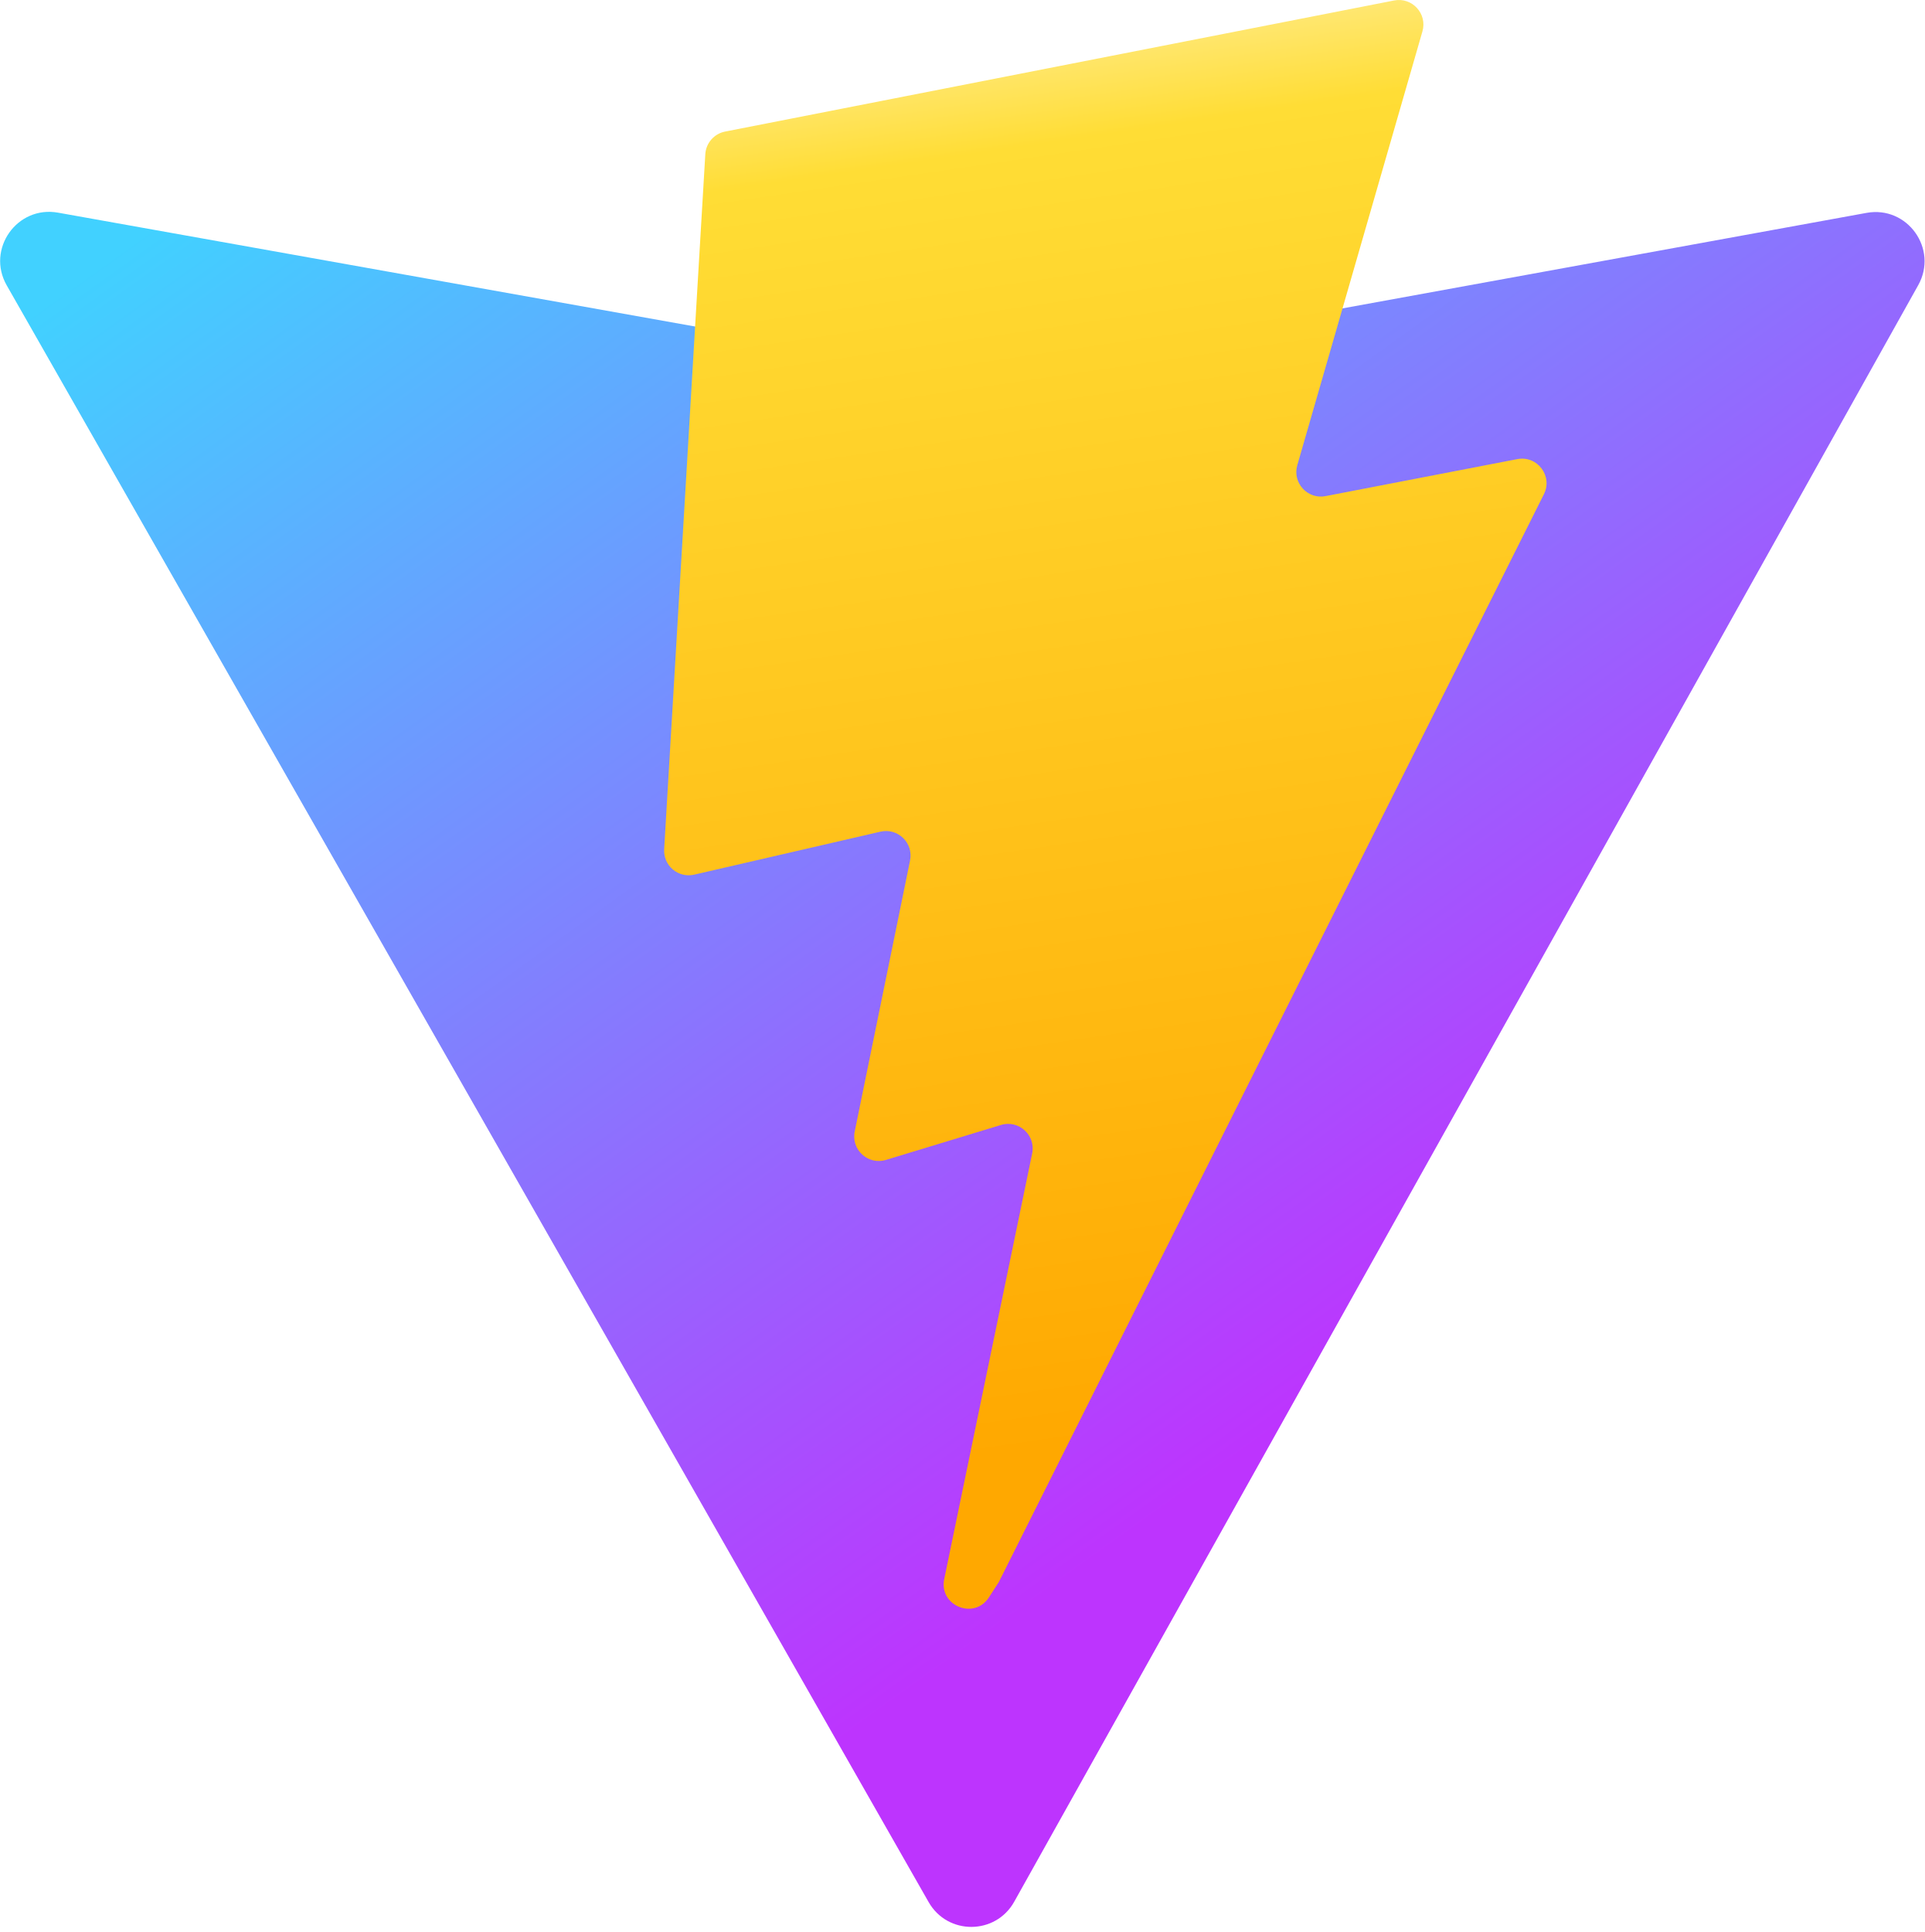
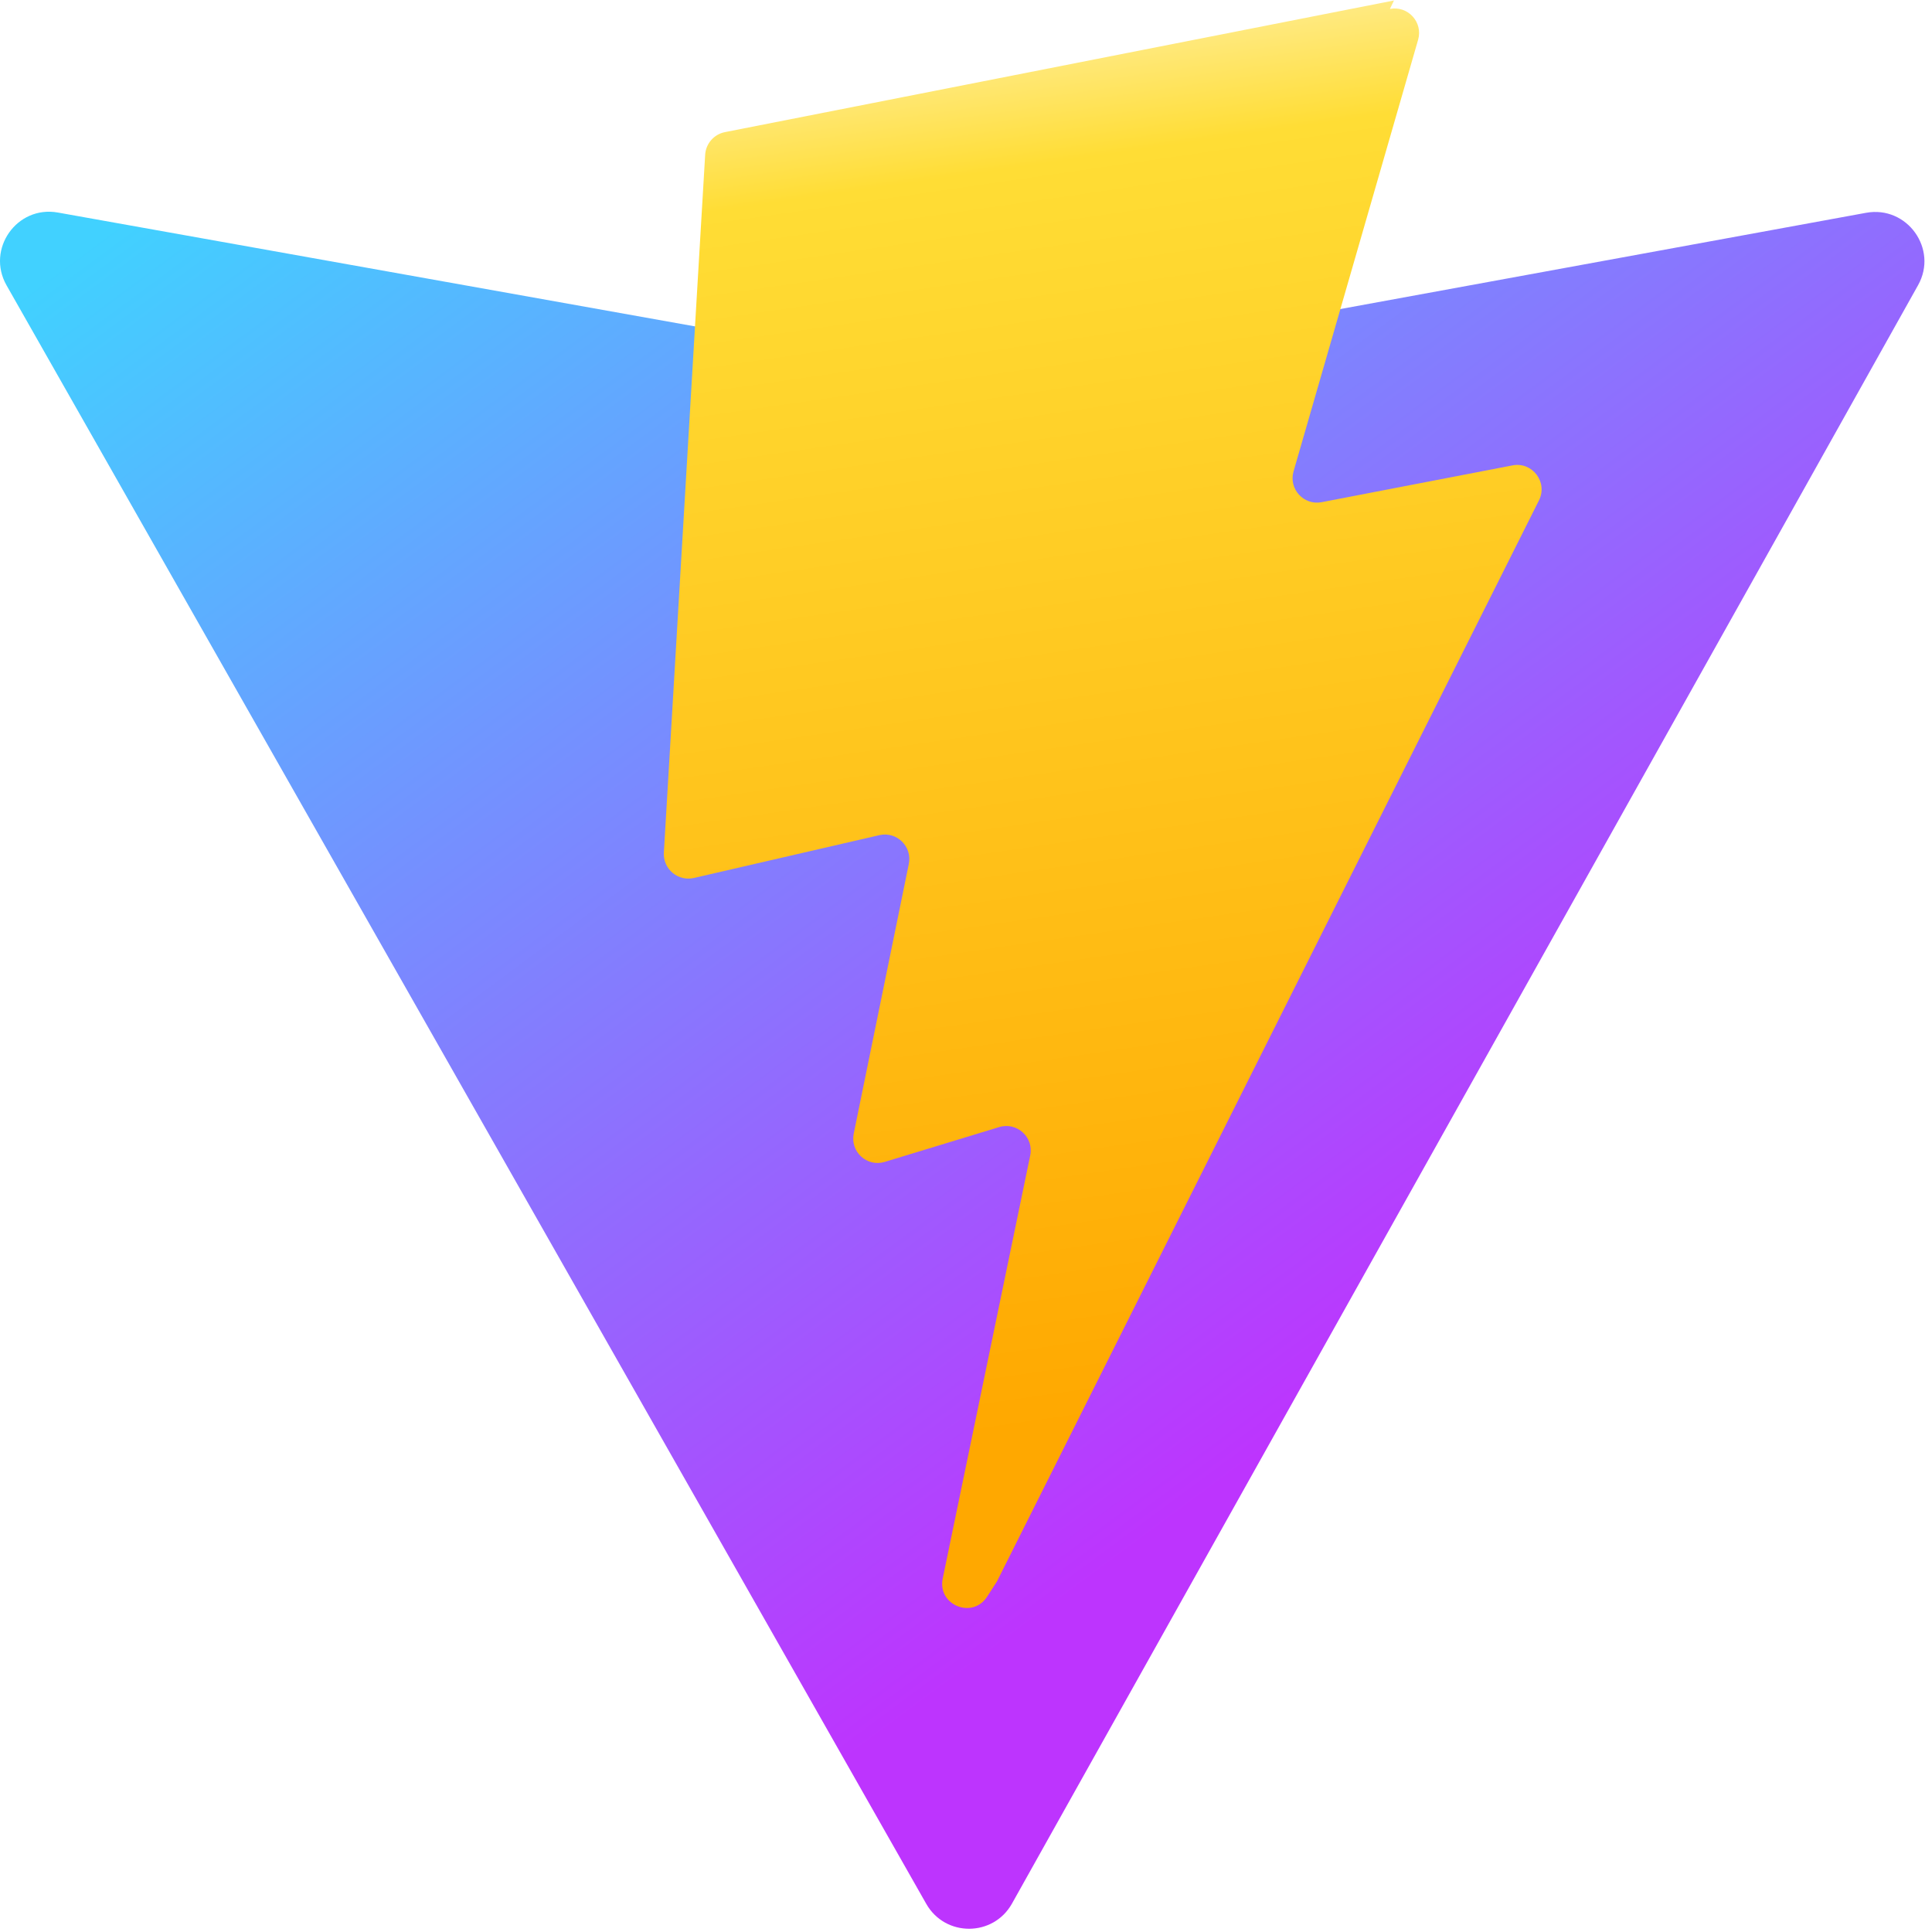
- <svg xmlns="http://www.w3.org/2000/svg" aria-hidden="true" role="img" class="iconify iconify--logos" width="31.88" height="32" preserveAspectRatio="xMidYMid meet" viewBox="0 0 256 257">
+ <svg xmlns="http://www.w3.org/2000/svg" viewBox="0 0 256 257">
  <defs>
-     <linearGradient id="IconifyId1813088fe1fbc01fb466" x1="-.828%" x2="57.636%" y1="7.652%" y2="78.411%">
+     <linearGradient id="vite-gradient-a" x1="-.828%" x2="57.636%" y1="7.652%" y2="78.411%">
      <stop offset="0%" stop-color="#41D1FF" />
      <stop offset="100%" stop-color="#BD34FE" />
    </linearGradient>
-     <linearGradient id="IconifyId1813088fe1fbc01fb467" x1="43.376%" x2="50.316%" y1="2.242%" y2="89.03%">
+     <linearGradient id="vite-gradient-b" x1="43.376%" x2="50.316%" y1="2.242%" y2="89.03%">
      <stop offset="0%" stop-color="#FFEA83" />
      <stop offset="8.333%" stop-color="#FFDD35" />
      <stop offset="100%" stop-color="#FFA800" />
    </linearGradient>
  </defs>
-   <path fill="url(#IconifyId1813088fe1fbc01fb466)" d="M255.153 37.938L134.897 252.976c-2.483 4.44-8.862 4.466-11.382.048L.875 37.958c-2.746-4.814 1.371-10.646 6.827-9.67l120.385 21.517a6.537 6.537 0 0 0 2.322-.004l117.867-21.483c5.438-.991 9.574 4.796 6.877 9.62Z" />
-   <path fill="url(#IconifyId1813088fe1fbc01fb467)" d="M185.432.063L96.44 17.501a3.268 3.268 0 0 0-2.634 3.014l-5.474 92.456a3.268 3.268 0 0 0 3.997 3.378l24.777-5.718c2.318-.535 4.413 1.507 3.936 3.838l-7.361 36.047c-.495 2.426 1.782 4.5 4.151 3.78l15.304-4.649c2.372-.72 4.652 1.36 4.15 3.788l-11.698 56.621c-.732 3.542 3.979 5.473 5.943 2.437l1.313-2.028l72.516-144.72c1.215-2.423-.88-5.186-3.54-4.672l-25.505 4.922c-2.396.462-4.435-1.77-3.759-4.114l16.646-57.705c.677-2.35-1.37-4.583-3.769-4.113Z" />
+   <path fill="url(#vite-gradient-a)" d="M255.153 37.937 134.62 253.219c-2.49 4.445-8.87 4.471-11.397.048L.872 37.958c-2.74-4.82 1.371-10.66 6.827-9.686l120.663 21.563a6.537 6.537 0 0 0 2.3-.004l117.579-21.524c5.44-.996 9.619 4.806 6.912 9.63Z" />
+   <path fill="url(#vite-gradient-b)" d="M185.432.063 96.44 17.574a3.269 3.269 0 0 0-2.634 3.007l-5.498 92.87a3.268 3.268 0 0 0 4.007 3.337l24.661-5.692c2.308-.532 4.394 1.504 3.92 3.823l-7.328 35.882c-.493 2.413 1.772 4.476 4.124 3.758l15.229-4.632c2.357-.716 4.627 1.356 4.125 3.77l-11.64 56.286c-.728 3.518 3.947 5.438 5.9 2.42l1.305-2.017 72.112-143.827c1.208-2.411-.879-5.16-3.515-4.652l-25.393 4.895c-2.385.46-4.414-1.765-3.74-4.098l16.571-57.417c.675-2.337-1.363-4.565-3.75-4.097Z" />
</svg>
